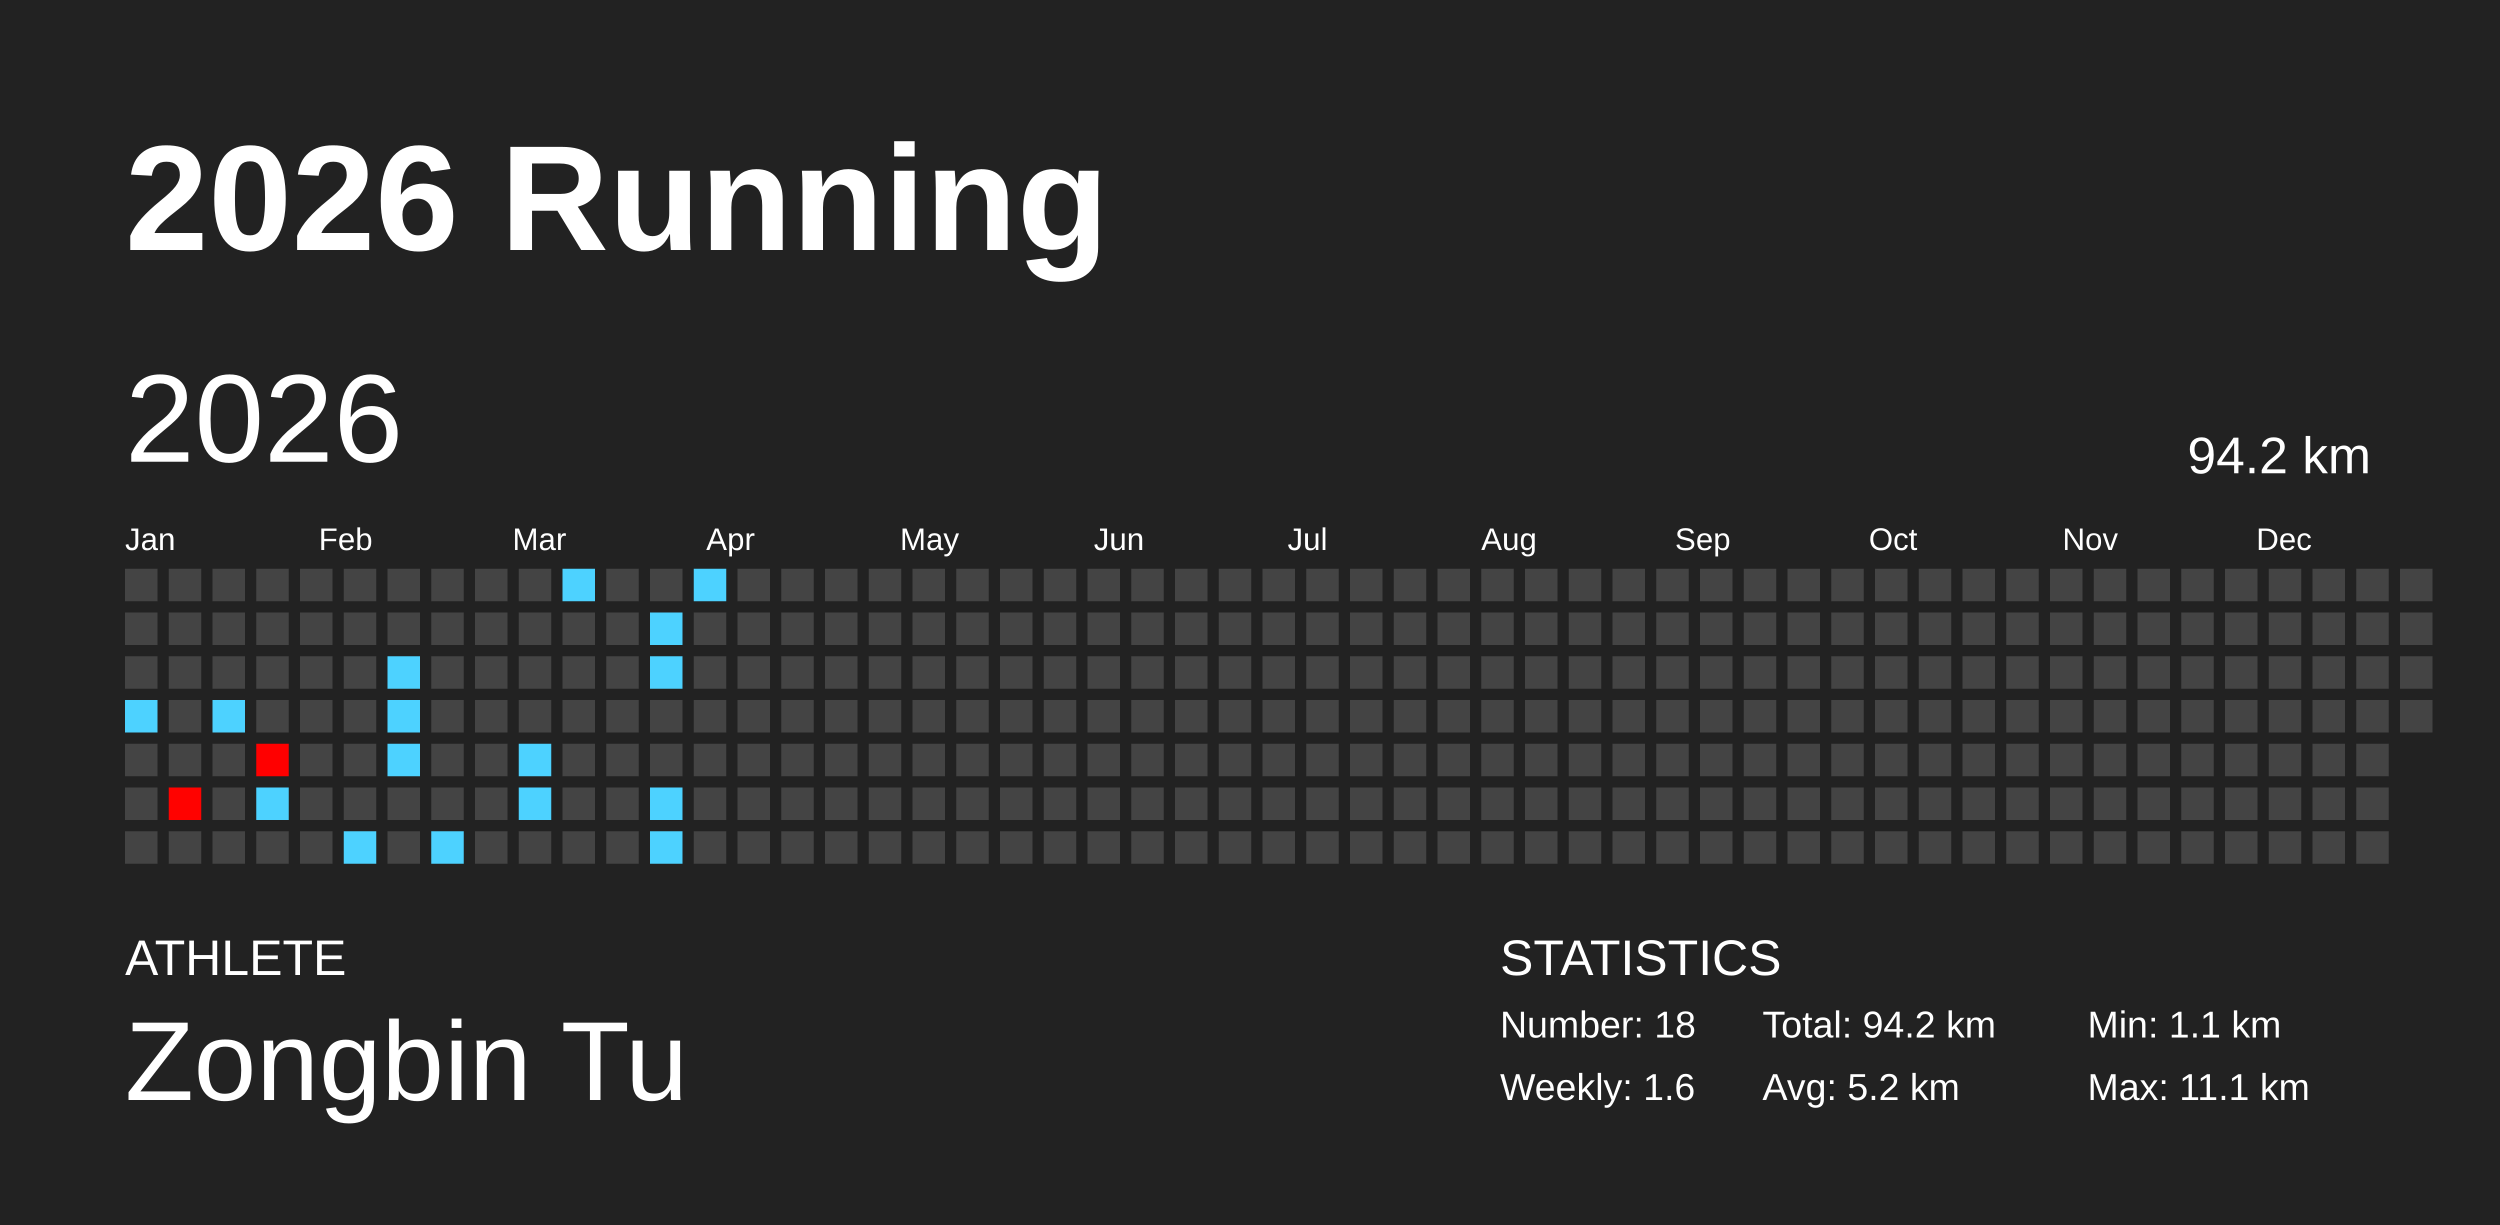
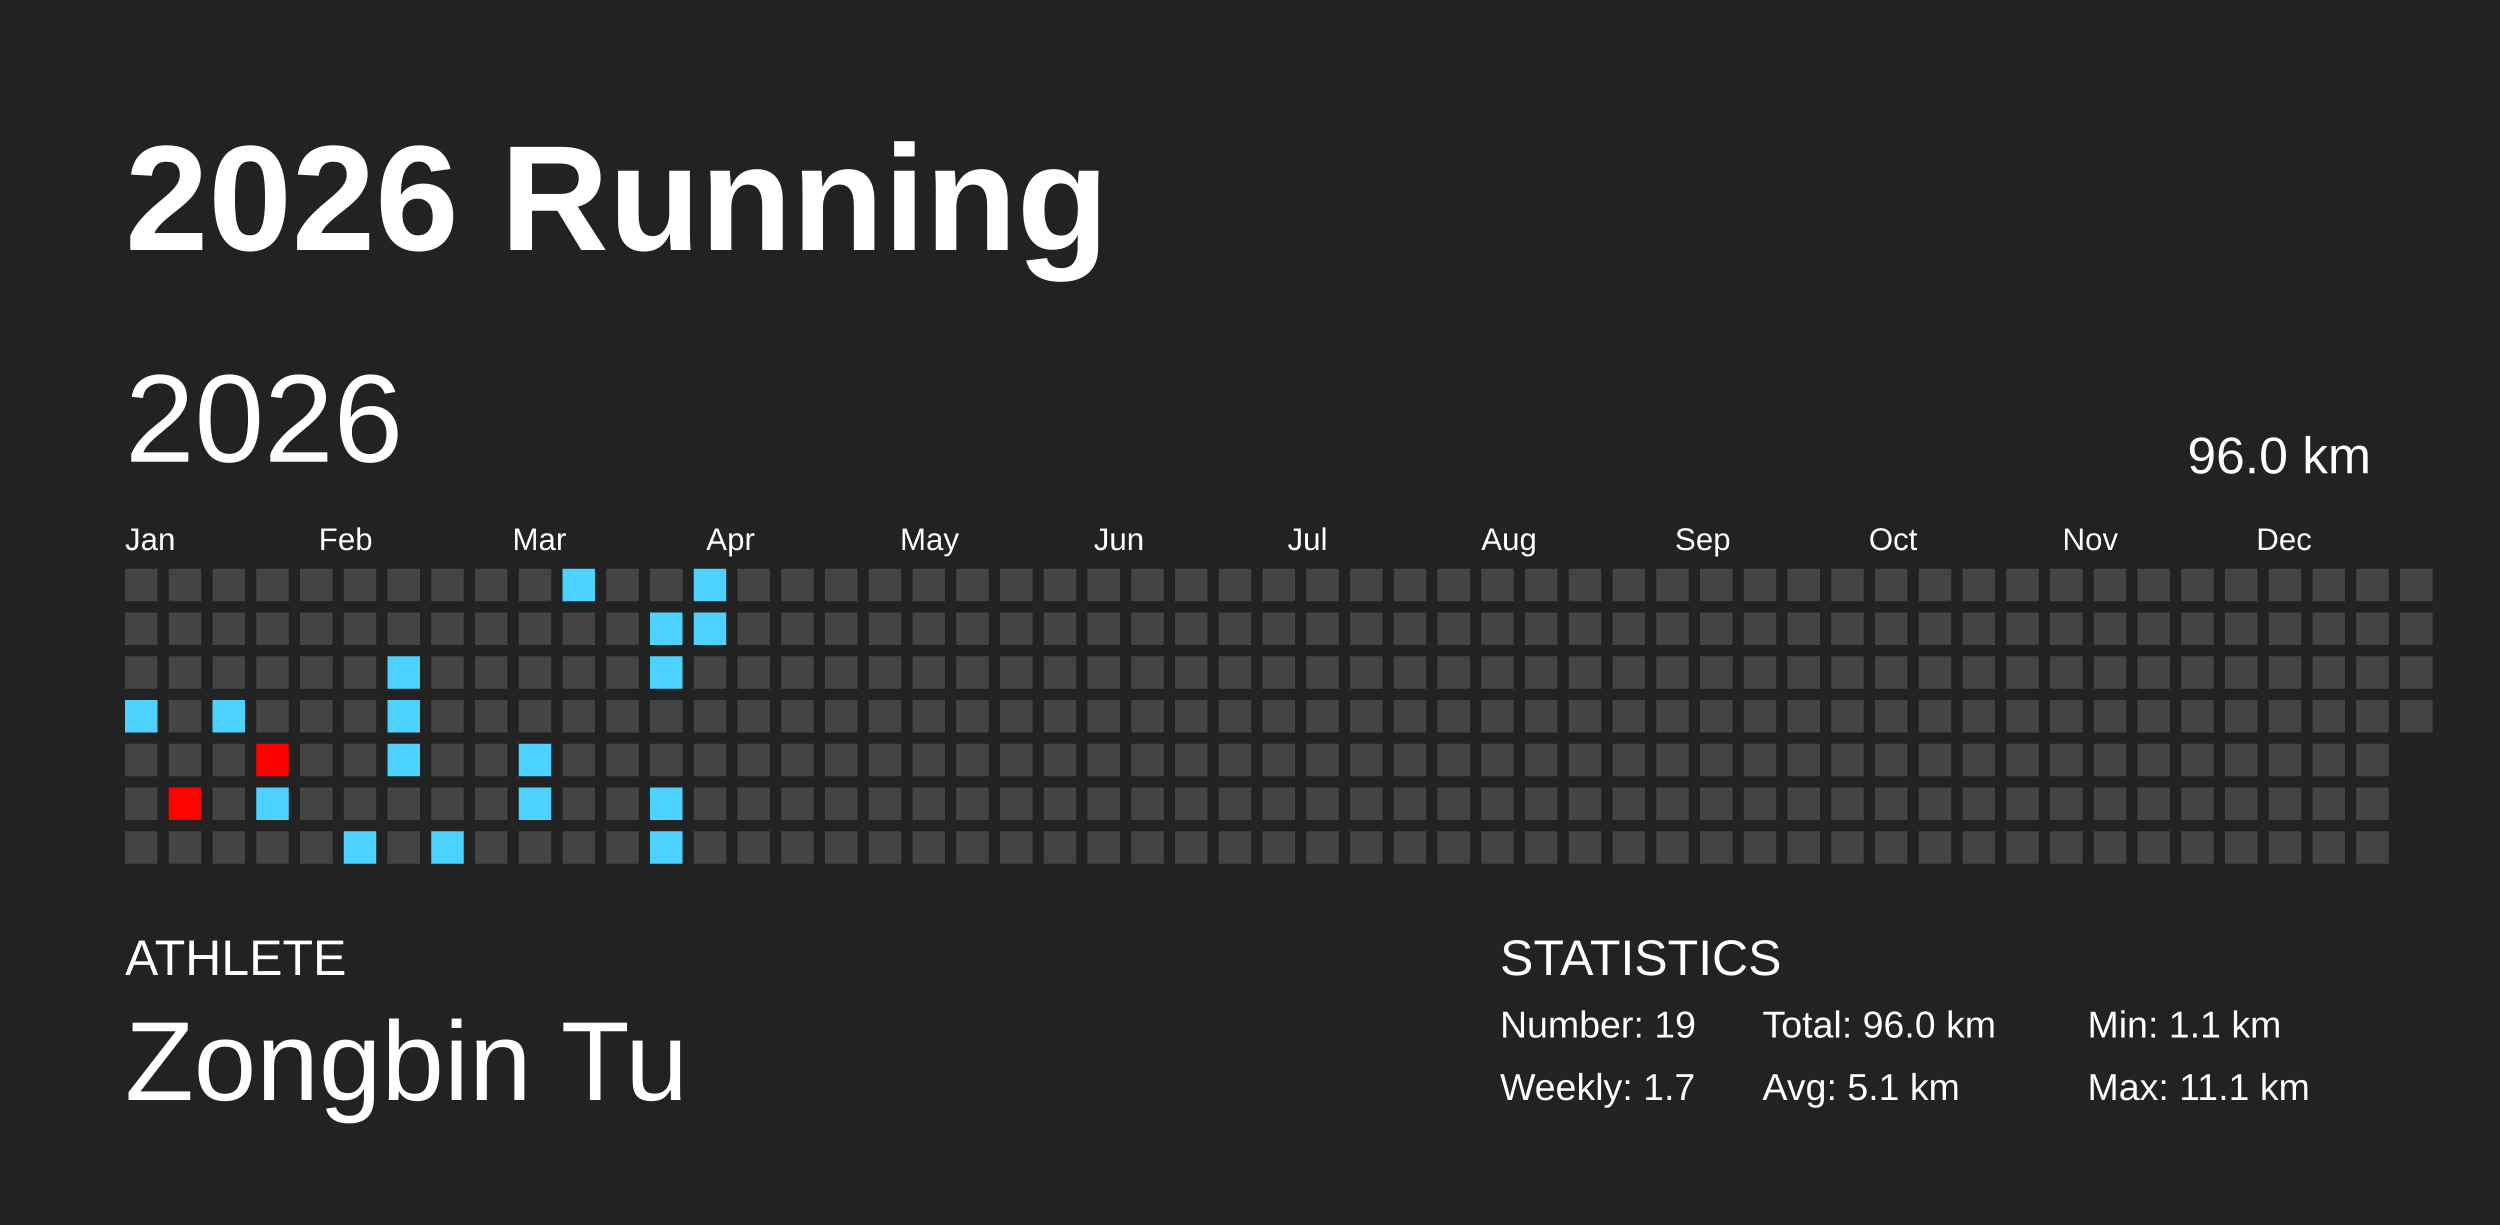
<svg xmlns="http://www.w3.org/2000/svg" baseProfile="full" height="98mm" version="1.1" viewBox="0,0,200,98" width="200mm">
  <defs />
  <rect fill="#222222" height="98" width="200" x="0" y="0" />
  <text fill="#FFFFFF" style="font-size:12px; font-family:Arial; font-weight:bold;" x="10" y="20">2026 Running</text>
  <text fill="#FFFFFF" style="font-size:4px; font-family:Arial" x="10" y="78">ATHLETE</text>
  <text fill="#FFFFFF" style="font-size:9px; font-family:Arial" x="10" y="88">Zongbin Tu</text>
  <text fill="#FFFFFF" style="font-size:4px; font-family:Arial" x="120" y="78">STATISTICS</text>
-   <text fill="#FFFFFF" style="font-size:3px; font-family:Arial" x="120" y="83">Number: 18</text>
-   <text fill="#FFFFFF" style="font-size:3px; font-family:Arial" x="120" y="88">Weekly: 1.6</text>
-   <text fill="#FFFFFF" style="font-size:3px; font-family:Arial" x="141" y="83">Total: 94.2 km</text>
-   <text fill="#FFFFFF" style="font-size:3px; font-family:Arial" x="141" y="88">Avg: 5.2 km</text>
+   <text fill="#FFFFFF" style="font-size:3px; font-family:Arial" x="120" y="83">Number: 19</text>
+   <text fill="#FFFFFF" style="font-size:3px; font-family:Arial" x="120" y="88">Weekly: 1.7</text>
+   <text fill="#FFFFFF" style="font-size:3px; font-family:Arial" x="141" y="83">Total: 96.0 km</text>
+   <text fill="#FFFFFF" style="font-size:3px; font-family:Arial" x="141" y="88">Avg: 5.1 km</text>
  <text fill="#FFFFFF" style="font-size:3px; font-family:Arial" x="167" y="83">Min: 1.1 km</text>
  <text fill="#FFFFFF" style="font-size:3px; font-family:Arial" x="167" y="88">Max: 11.1 km</text>
  <text dominant-baseline="hanging" fill="#FFFFFF" style="font-size:10.0px; font-family:Arial;" x="10" y="30">2026</text>
-   <text dominant-baseline="hanging" fill="#FFFFFF" style="font-size:4.125px; font-family:Arial;" x="175" y="35">94.2 km</text>
+   <text dominant-baseline="hanging" fill="#FFFFFF" style="font-size:4.125px; font-family:Arial;" x="175" y="35">96.0 km</text>
  <text fill="#FFFFFF" style="font-size:2.5px; font-family:Arial" x="10.0" y="44">Jan</text>
  <text fill="#FFFFFF" style="font-size:2.5px; font-family:Arial" x="25.5" y="44">Feb</text>
  <text fill="#FFFFFF" style="font-size:2.5px; font-family:Arial" x="41.0" y="44">Mar</text>
  <text fill="#FFFFFF" style="font-size:2.5px; font-family:Arial" x="56.5" y="44">Apr</text>
  <text fill="#FFFFFF" style="font-size:2.5px; font-family:Arial" x="72.0" y="44">May</text>
  <text fill="#FFFFFF" style="font-size:2.5px; font-family:Arial" x="87.5" y="44">Jun</text>
  <text fill="#FFFFFF" style="font-size:2.5px; font-family:Arial" x="103.0" y="44">Jul</text>
  <text fill="#FFFFFF" style="font-size:2.5px; font-family:Arial" x="118.5" y="44">Aug</text>
  <text fill="#FFFFFF" style="font-size:2.5px; font-family:Arial" x="134.0" y="44">Sep</text>
  <text fill="#FFFFFF" style="font-size:2.5px; font-family:Arial" x="149.5" y="44">Oct</text>
  <text fill="#FFFFFF" style="font-size:2.5px; font-family:Arial" x="165.0" y="44">Nov</text>
  <text fill="#FFFFFF" style="font-size:2.5px; font-family:Arial" x="180.5" y="44">Dec</text>
  <rect fill="#444444" height="2.6" width="2.6" x="10.0" y="45.5" />
  <rect fill="#444444" height="2.6" width="2.6" x="10.0" y="49.0" />
  <rect fill="#444444" height="2.6" width="2.6" x="10.0" y="52.5" />
  <rect fill="#4dd2ff" height="2.6" width="2.6" x="10.0" y="56.0" />
  <rect fill="#444444" height="2.6" width="2.6" x="10.0" y="59.5" />
  <rect fill="#444444" height="2.6" width="2.6" x="10.0" y="63.0" />
  <rect fill="#444444" height="2.6" width="2.6" x="10.0" y="66.5" />
  <rect fill="#444444" height="2.6" width="2.6" x="13.5" y="45.5" />
  <rect fill="#444444" height="2.6" width="2.6" x="13.5" y="49.0" />
  <rect fill="#444444" height="2.6" width="2.6" x="13.5" y="52.5" />
  <rect fill="#444444" height="2.6" width="2.6" x="13.5" y="56.0" />
  <rect fill="#444444" height="2.6" width="2.6" x="13.5" y="59.5" />
  <rect fill="#ff0200" height="2.6" width="2.6" x="13.5" y="63.0" />
  <rect fill="#444444" height="2.6" width="2.6" x="13.5" y="66.5" />
  <rect fill="#444444" height="2.6" width="2.6" x="17.0" y="45.5" />
  <rect fill="#444444" height="2.6" width="2.6" x="17.0" y="49.0" />
  <rect fill="#444444" height="2.6" width="2.6" x="17.0" y="52.5" />
  <rect fill="#4dd2ff" height="2.6" width="2.6" x="17.0" y="56.0" />
  <rect fill="#444444" height="2.6" width="2.6" x="17.0" y="59.5" />
  <rect fill="#444444" height="2.6" width="2.6" x="17.0" y="63.0" />
  <rect fill="#444444" height="2.6" width="2.6" x="17.0" y="66.5" />
  <rect fill="#444444" height="2.6" width="2.6" x="20.5" y="45.5" />
  <rect fill="#444444" height="2.6" width="2.6" x="20.5" y="49.0" />
  <rect fill="#444444" height="2.6" width="2.6" x="20.5" y="52.5" />
  <rect fill="#444444" height="2.6" width="2.6" x="20.5" y="56.0" />
  <rect fill="#ff0000" height="2.6" width="2.6" x="20.5" y="59.5" />
  <rect fill="#4dd2ff" height="2.6" width="2.6" x="20.5" y="63.0" />
  <rect fill="#444444" height="2.6" width="2.6" x="20.5" y="66.5" />
  <rect fill="#444444" height="2.6" width="2.6" x="24.0" y="45.5" />
  <rect fill="#444444" height="2.6" width="2.6" x="24.0" y="49.0" />
  <rect fill="#444444" height="2.6" width="2.6" x="24.0" y="52.5" />
  <rect fill="#444444" height="2.6" width="2.6" x="24.0" y="56.0" />
  <rect fill="#444444" height="2.6" width="2.6" x="24.0" y="59.5" />
  <rect fill="#444444" height="2.6" width="2.6" x="24.0" y="63.0" />
  <rect fill="#444444" height="2.6" width="2.6" x="24.0" y="66.5" />
  <rect fill="#444444" height="2.6" width="2.6" x="27.5" y="45.5" />
  <rect fill="#444444" height="2.6" width="2.6" x="27.5" y="49.0" />
  <rect fill="#444444" height="2.6" width="2.6" x="27.5" y="52.5" />
  <rect fill="#444444" height="2.6" width="2.6" x="27.5" y="56.0" />
  <rect fill="#444444" height="2.6" width="2.6" x="27.5" y="59.5" />
  <rect fill="#444444" height="2.6" width="2.6" x="27.5" y="63.0" />
  <rect fill="#4dd2ff" height="2.6" width="2.6" x="27.5" y="66.5" />
  <rect fill="#444444" height="2.6" width="2.6" x="31.0" y="45.5" />
  <rect fill="#444444" height="2.6" width="2.6" x="31.0" y="49.0" />
  <rect fill="#4dd2ff" height="2.6" width="2.6" x="31.0" y="52.5" />
  <rect fill="#4dd2ff" height="2.6" width="2.6" x="31.0" y="56.0" />
  <rect fill="#4dd2ff" height="2.6" width="2.6" x="31.0" y="59.5" />
  <rect fill="#444444" height="2.6" width="2.6" x="31.0" y="63.0" />
  <rect fill="#444444" height="2.6" width="2.6" x="31.0" y="66.5" />
  <rect fill="#444444" height="2.6" width="2.6" x="34.5" y="45.5" />
  <rect fill="#444444" height="2.6" width="2.6" x="34.5" y="49.0" />
  <rect fill="#444444" height="2.6" width="2.6" x="34.5" y="52.5" />
  <rect fill="#444444" height="2.6" width="2.6" x="34.5" y="56.0" />
  <rect fill="#444444" height="2.6" width="2.6" x="34.5" y="59.5" />
  <rect fill="#444444" height="2.6" width="2.6" x="34.5" y="63.0" />
  <rect fill="#4dd2ff" height="2.6" width="2.6" x="34.5" y="66.5" />
  <rect fill="#444444" height="2.6" width="2.6" x="38.0" y="45.5" />
  <rect fill="#444444" height="2.6" width="2.6" x="38.0" y="49.0" />
  <rect fill="#444444" height="2.6" width="2.6" x="38.0" y="52.5" />
  <rect fill="#444444" height="2.6" width="2.6" x="38.0" y="56.0" />
  <rect fill="#444444" height="2.6" width="2.6" x="38.0" y="59.5" />
  <rect fill="#444444" height="2.6" width="2.6" x="38.0" y="63.0" />
  <rect fill="#444444" height="2.6" width="2.6" x="38.0" y="66.5" />
  <rect fill="#444444" height="2.6" width="2.6" x="41.5" y="45.5" />
  <rect fill="#444444" height="2.6" width="2.6" x="41.5" y="49.0" />
  <rect fill="#444444" height="2.6" width="2.6" x="41.5" y="52.5" />
  <rect fill="#444444" height="2.6" width="2.6" x="41.5" y="56.0" />
  <rect fill="#4dd2ff" height="2.6" width="2.6" x="41.5" y="59.5" />
  <rect fill="#4dd2ff" height="2.6" width="2.6" x="41.5" y="63.0" />
  <rect fill="#444444" height="2.6" width="2.6" x="41.5" y="66.5" />
  <rect fill="#4dd2ff" height="2.6" width="2.6" x="45.0" y="45.5" />
  <rect fill="#444444" height="2.6" width="2.6" x="45.0" y="49.0" />
  <rect fill="#444444" height="2.6" width="2.6" x="45.0" y="52.5" />
  <rect fill="#444444" height="2.6" width="2.6" x="45.0" y="56.0" />
  <rect fill="#444444" height="2.6" width="2.6" x="45.0" y="59.5" />
  <rect fill="#444444" height="2.6" width="2.6" x="45.0" y="63.0" />
  <rect fill="#444444" height="2.6" width="2.6" x="45.0" y="66.5" />
  <rect fill="#444444" height="2.6" width="2.6" x="48.5" y="45.5" />
  <rect fill="#444444" height="2.6" width="2.6" x="48.5" y="49.0" />
  <rect fill="#444444" height="2.6" width="2.6" x="48.5" y="52.5" />
  <rect fill="#444444" height="2.6" width="2.6" x="48.5" y="56.0" />
  <rect fill="#444444" height="2.6" width="2.6" x="48.5" y="59.5" />
  <rect fill="#444444" height="2.6" width="2.6" x="48.5" y="63.0" />
  <rect fill="#444444" height="2.6" width="2.6" x="48.5" y="66.5" />
  <rect fill="#444444" height="2.6" width="2.6" x="52.0" y="45.5" />
  <rect fill="#4dd2ff" height="2.6" width="2.6" x="52.0" y="49.0" />
  <rect fill="#4dd2ff" height="2.6" width="2.6" x="52.0" y="52.5" />
  <rect fill="#444444" height="2.6" width="2.6" x="52.0" y="56.0" />
  <rect fill="#444444" height="2.6" width="2.6" x="52.0" y="59.5" />
  <rect fill="#4dd2ff" height="2.6" width="2.6" x="52.0" y="63.0" />
  <rect fill="#4dd2ff" height="2.6" width="2.6" x="52.0" y="66.5" />
  <rect fill="#4dd2ff" height="2.6" width="2.6" x="55.5" y="45.5" />
-   <rect fill="#444444" height="2.6" width="2.6" x="55.5" y="49.0" />
+   <rect fill="#4dd2ff" height="2.6" width="2.6" x="55.5" y="49.0" />
  <rect fill="#444444" height="2.6" width="2.6" x="55.5" y="52.5" />
  <rect fill="#444444" height="2.6" width="2.6" x="55.5" y="56.0" />
  <rect fill="#444444" height="2.6" width="2.6" x="55.5" y="59.5" />
  <rect fill="#444444" height="2.6" width="2.6" x="55.5" y="63.0" />
  <rect fill="#444444" height="2.6" width="2.6" x="55.5" y="66.5" />
  <rect fill="#444444" height="2.6" width="2.6" x="59.0" y="45.5" />
  <rect fill="#444444" height="2.6" width="2.6" x="59.0" y="49.0" />
  <rect fill="#444444" height="2.6" width="2.6" x="59.0" y="52.5" />
  <rect fill="#444444" height="2.6" width="2.6" x="59.0" y="56.0" />
  <rect fill="#444444" height="2.6" width="2.6" x="59.0" y="59.5" />
  <rect fill="#444444" height="2.6" width="2.6" x="59.0" y="63.0" />
  <rect fill="#444444" height="2.6" width="2.6" x="59.0" y="66.5" />
  <rect fill="#444444" height="2.6" width="2.6" x="62.5" y="45.5" />
  <rect fill="#444444" height="2.6" width="2.6" x="62.5" y="49.0" />
  <rect fill="#444444" height="2.6" width="2.6" x="62.5" y="52.5" />
  <rect fill="#444444" height="2.6" width="2.6" x="62.5" y="56.0" />
  <rect fill="#444444" height="2.6" width="2.6" x="62.5" y="59.5" />
  <rect fill="#444444" height="2.6" width="2.6" x="62.5" y="63.0" />
  <rect fill="#444444" height="2.6" width="2.6" x="62.5" y="66.5" />
  <rect fill="#444444" height="2.6" width="2.6" x="66.0" y="45.5" />
  <rect fill="#444444" height="2.6" width="2.6" x="66.0" y="49.0" />
  <rect fill="#444444" height="2.6" width="2.6" x="66.0" y="52.5" />
  <rect fill="#444444" height="2.6" width="2.6" x="66.0" y="56.0" />
  <rect fill="#444444" height="2.6" width="2.6" x="66.0" y="59.5" />
  <rect fill="#444444" height="2.6" width="2.6" x="66.0" y="63.0" />
  <rect fill="#444444" height="2.6" width="2.6" x="66.0" y="66.5" />
  <rect fill="#444444" height="2.6" width="2.6" x="69.5" y="45.5" />
  <rect fill="#444444" height="2.6" width="2.6" x="69.5" y="49.0" />
  <rect fill="#444444" height="2.6" width="2.6" x="69.5" y="52.5" />
  <rect fill="#444444" height="2.6" width="2.6" x="69.5" y="56.0" />
  <rect fill="#444444" height="2.6" width="2.6" x="69.5" y="59.5" />
  <rect fill="#444444" height="2.6" width="2.6" x="69.5" y="63.0" />
  <rect fill="#444444" height="2.6" width="2.6" x="69.5" y="66.5" />
  <rect fill="#444444" height="2.6" width="2.6" x="73.0" y="45.5" />
  <rect fill="#444444" height="2.6" width="2.6" x="73.0" y="49.0" />
  <rect fill="#444444" height="2.6" width="2.6" x="73.0" y="52.5" />
  <rect fill="#444444" height="2.6" width="2.6" x="73.0" y="56.0" />
  <rect fill="#444444" height="2.6" width="2.6" x="73.0" y="59.5" />
  <rect fill="#444444" height="2.6" width="2.6" x="73.0" y="63.0" />
  <rect fill="#444444" height="2.6" width="2.6" x="73.0" y="66.5" />
  <rect fill="#444444" height="2.6" width="2.6" x="76.5" y="45.5" />
  <rect fill="#444444" height="2.6" width="2.6" x="76.5" y="49.0" />
  <rect fill="#444444" height="2.6" width="2.6" x="76.5" y="52.5" />
  <rect fill="#444444" height="2.6" width="2.6" x="76.5" y="56.0" />
  <rect fill="#444444" height="2.6" width="2.6" x="76.5" y="59.5" />
  <rect fill="#444444" height="2.6" width="2.6" x="76.5" y="63.0" />
  <rect fill="#444444" height="2.6" width="2.6" x="76.5" y="66.5" />
  <rect fill="#444444" height="2.6" width="2.6" x="80.0" y="45.5" />
  <rect fill="#444444" height="2.6" width="2.6" x="80.0" y="49.0" />
  <rect fill="#444444" height="2.6" width="2.6" x="80.0" y="52.5" />
  <rect fill="#444444" height="2.6" width="2.6" x="80.0" y="56.0" />
  <rect fill="#444444" height="2.6" width="2.6" x="80.0" y="59.5" />
  <rect fill="#444444" height="2.6" width="2.6" x="80.0" y="63.0" />
  <rect fill="#444444" height="2.6" width="2.6" x="80.0" y="66.5" />
  <rect fill="#444444" height="2.6" width="2.6" x="83.5" y="45.5" />
  <rect fill="#444444" height="2.6" width="2.6" x="83.5" y="49.0" />
  <rect fill="#444444" height="2.6" width="2.6" x="83.5" y="52.5" />
  <rect fill="#444444" height="2.6" width="2.6" x="83.5" y="56.0" />
  <rect fill="#444444" height="2.6" width="2.6" x="83.5" y="59.5" />
  <rect fill="#444444" height="2.6" width="2.6" x="83.5" y="63.0" />
  <rect fill="#444444" height="2.6" width="2.6" x="83.5" y="66.5" />
  <rect fill="#444444" height="2.6" width="2.6" x="87.0" y="45.5" />
  <rect fill="#444444" height="2.6" width="2.6" x="87.0" y="49.0" />
  <rect fill="#444444" height="2.6" width="2.6" x="87.0" y="52.5" />
  <rect fill="#444444" height="2.6" width="2.6" x="87.0" y="56.0" />
  <rect fill="#444444" height="2.6" width="2.6" x="87.0" y="59.5" />
  <rect fill="#444444" height="2.6" width="2.6" x="87.0" y="63.0" />
  <rect fill="#444444" height="2.6" width="2.6" x="87.0" y="66.5" />
  <rect fill="#444444" height="2.6" width="2.6" x="90.5" y="45.5" />
  <rect fill="#444444" height="2.6" width="2.6" x="90.5" y="49.0" />
  <rect fill="#444444" height="2.6" width="2.6" x="90.5" y="52.5" />
  <rect fill="#444444" height="2.6" width="2.6" x="90.5" y="56.0" />
  <rect fill="#444444" height="2.6" width="2.6" x="90.5" y="59.5" />
  <rect fill="#444444" height="2.6" width="2.6" x="90.5" y="63.0" />
  <rect fill="#444444" height="2.6" width="2.6" x="90.5" y="66.5" />
  <rect fill="#444444" height="2.6" width="2.6" x="94.0" y="45.5" />
  <rect fill="#444444" height="2.6" width="2.6" x="94.0" y="49.0" />
  <rect fill="#444444" height="2.6" width="2.6" x="94.0" y="52.5" />
  <rect fill="#444444" height="2.6" width="2.6" x="94.0" y="56.0" />
  <rect fill="#444444" height="2.6" width="2.6" x="94.0" y="59.5" />
  <rect fill="#444444" height="2.6" width="2.6" x="94.0" y="63.0" />
  <rect fill="#444444" height="2.6" width="2.6" x="94.0" y="66.5" />
  <rect fill="#444444" height="2.6" width="2.6" x="97.5" y="45.5" />
  <rect fill="#444444" height="2.6" width="2.6" x="97.5" y="49.0" />
  <rect fill="#444444" height="2.6" width="2.6" x="97.5" y="52.5" />
  <rect fill="#444444" height="2.6" width="2.6" x="97.5" y="56.0" />
  <rect fill="#444444" height="2.6" width="2.6" x="97.5" y="59.5" />
  <rect fill="#444444" height="2.6" width="2.6" x="97.5" y="63.0" />
  <rect fill="#444444" height="2.6" width="2.6" x="97.5" y="66.5" />
  <rect fill="#444444" height="2.6" width="2.6" x="101.0" y="45.5" />
  <rect fill="#444444" height="2.6" width="2.6" x="101.0" y="49.0" />
  <rect fill="#444444" height="2.6" width="2.6" x="101.0" y="52.5" />
  <rect fill="#444444" height="2.6" width="2.6" x="101.0" y="56.0" />
  <rect fill="#444444" height="2.6" width="2.6" x="101.0" y="59.5" />
  <rect fill="#444444" height="2.6" width="2.6" x="101.0" y="63.0" />
  <rect fill="#444444" height="2.6" width="2.6" x="101.0" y="66.5" />
  <rect fill="#444444" height="2.6" width="2.6" x="104.5" y="45.5" />
  <rect fill="#444444" height="2.6" width="2.6" x="104.5" y="49.0" />
  <rect fill="#444444" height="2.6" width="2.6" x="104.5" y="52.5" />
  <rect fill="#444444" height="2.6" width="2.6" x="104.5" y="56.0" />
  <rect fill="#444444" height="2.6" width="2.6" x="104.5" y="59.5" />
  <rect fill="#444444" height="2.6" width="2.6" x="104.5" y="63.0" />
  <rect fill="#444444" height="2.6" width="2.6" x="104.5" y="66.5" />
  <rect fill="#444444" height="2.6" width="2.6" x="108.0" y="45.5" />
  <rect fill="#444444" height="2.6" width="2.6" x="108.0" y="49.0" />
  <rect fill="#444444" height="2.6" width="2.6" x="108.0" y="52.5" />
  <rect fill="#444444" height="2.6" width="2.6" x="108.0" y="56.0" />
  <rect fill="#444444" height="2.6" width="2.6" x="108.0" y="59.5" />
  <rect fill="#444444" height="2.6" width="2.6" x="108.0" y="63.0" />
  <rect fill="#444444" height="2.6" width="2.6" x="108.0" y="66.5" />
  <rect fill="#444444" height="2.6" width="2.6" x="111.5" y="45.5" />
  <rect fill="#444444" height="2.6" width="2.6" x="111.5" y="49.0" />
  <rect fill="#444444" height="2.6" width="2.6" x="111.5" y="52.5" />
  <rect fill="#444444" height="2.6" width="2.6" x="111.5" y="56.0" />
  <rect fill="#444444" height="2.6" width="2.6" x="111.5" y="59.5" />
  <rect fill="#444444" height="2.6" width="2.6" x="111.5" y="63.0" />
  <rect fill="#444444" height="2.6" width="2.6" x="111.5" y="66.5" />
  <rect fill="#444444" height="2.6" width="2.6" x="115.0" y="45.5" />
  <rect fill="#444444" height="2.6" width="2.6" x="115.0" y="49.0" />
  <rect fill="#444444" height="2.6" width="2.6" x="115.0" y="52.5" />
  <rect fill="#444444" height="2.6" width="2.6" x="115.0" y="56.0" />
  <rect fill="#444444" height="2.6" width="2.6" x="115.0" y="59.5" />
  <rect fill="#444444" height="2.6" width="2.6" x="115.0" y="63.0" />
  <rect fill="#444444" height="2.6" width="2.6" x="115.0" y="66.5" />
  <rect fill="#444444" height="2.6" width="2.6" x="118.5" y="45.5" />
  <rect fill="#444444" height="2.6" width="2.6" x="118.5" y="49.0" />
  <rect fill="#444444" height="2.6" width="2.6" x="118.5" y="52.5" />
  <rect fill="#444444" height="2.6" width="2.6" x="118.5" y="56.0" />
  <rect fill="#444444" height="2.6" width="2.6" x="118.5" y="59.5" />
  <rect fill="#444444" height="2.6" width="2.6" x="118.5" y="63.0" />
  <rect fill="#444444" height="2.6" width="2.6" x="118.5" y="66.5" />
  <rect fill="#444444" height="2.6" width="2.6" x="122.0" y="45.5" />
  <rect fill="#444444" height="2.6" width="2.6" x="122.0" y="49.0" />
  <rect fill="#444444" height="2.6" width="2.6" x="122.0" y="52.5" />
  <rect fill="#444444" height="2.6" width="2.6" x="122.0" y="56.0" />
  <rect fill="#444444" height="2.6" width="2.6" x="122.0" y="59.5" />
  <rect fill="#444444" height="2.6" width="2.6" x="122.0" y="63.0" />
  <rect fill="#444444" height="2.6" width="2.6" x="122.0" y="66.5" />
  <rect fill="#444444" height="2.6" width="2.6" x="125.5" y="45.5" />
  <rect fill="#444444" height="2.6" width="2.6" x="125.5" y="49.0" />
  <rect fill="#444444" height="2.6" width="2.6" x="125.5" y="52.5" />
  <rect fill="#444444" height="2.6" width="2.6" x="125.5" y="56.0" />
  <rect fill="#444444" height="2.6" width="2.6" x="125.5" y="59.5" />
  <rect fill="#444444" height="2.6" width="2.6" x="125.5" y="63.0" />
  <rect fill="#444444" height="2.6" width="2.6" x="125.5" y="66.5" />
  <rect fill="#444444" height="2.6" width="2.6" x="129.0" y="45.5" />
  <rect fill="#444444" height="2.6" width="2.6" x="129.0" y="49.0" />
  <rect fill="#444444" height="2.6" width="2.6" x="129.0" y="52.5" />
  <rect fill="#444444" height="2.6" width="2.6" x="129.0" y="56.0" />
  <rect fill="#444444" height="2.6" width="2.6" x="129.0" y="59.5" />
  <rect fill="#444444" height="2.6" width="2.6" x="129.0" y="63.0" />
  <rect fill="#444444" height="2.6" width="2.6" x="129.0" y="66.5" />
  <rect fill="#444444" height="2.6" width="2.6" x="132.5" y="45.5" />
  <rect fill="#444444" height="2.6" width="2.6" x="132.5" y="49.0" />
  <rect fill="#444444" height="2.6" width="2.6" x="132.5" y="52.5" />
  <rect fill="#444444" height="2.6" width="2.6" x="132.5" y="56.0" />
  <rect fill="#444444" height="2.6" width="2.6" x="132.5" y="59.5" />
  <rect fill="#444444" height="2.6" width="2.6" x="132.5" y="63.0" />
  <rect fill="#444444" height="2.6" width="2.6" x="132.5" y="66.5" />
  <rect fill="#444444" height="2.6" width="2.6" x="136.0" y="45.5" />
  <rect fill="#444444" height="2.6" width="2.6" x="136.0" y="49.0" />
  <rect fill="#444444" height="2.6" width="2.6" x="136.0" y="52.5" />
  <rect fill="#444444" height="2.6" width="2.6" x="136.0" y="56.0" />
  <rect fill="#444444" height="2.6" width="2.6" x="136.0" y="59.5" />
  <rect fill="#444444" height="2.6" width="2.6" x="136.0" y="63.0" />
  <rect fill="#444444" height="2.6" width="2.6" x="136.0" y="66.5" />
  <rect fill="#444444" height="2.6" width="2.6" x="139.5" y="45.5" />
  <rect fill="#444444" height="2.6" width="2.6" x="139.5" y="49.0" />
  <rect fill="#444444" height="2.6" width="2.6" x="139.5" y="52.5" />
  <rect fill="#444444" height="2.6" width="2.6" x="139.5" y="56.0" />
  <rect fill="#444444" height="2.6" width="2.6" x="139.5" y="59.5" />
  <rect fill="#444444" height="2.6" width="2.6" x="139.5" y="63.0" />
  <rect fill="#444444" height="2.6" width="2.6" x="139.5" y="66.5" />
  <rect fill="#444444" height="2.6" width="2.6" x="143.0" y="45.5" />
  <rect fill="#444444" height="2.6" width="2.6" x="143.0" y="49.0" />
  <rect fill="#444444" height="2.6" width="2.6" x="143.0" y="52.5" />
  <rect fill="#444444" height="2.6" width="2.6" x="143.0" y="56.0" />
  <rect fill="#444444" height="2.6" width="2.6" x="143.0" y="59.5" />
  <rect fill="#444444" height="2.6" width="2.6" x="143.0" y="63.0" />
  <rect fill="#444444" height="2.6" width="2.6" x="143.0" y="66.5" />
  <rect fill="#444444" height="2.6" width="2.6" x="146.5" y="45.5" />
  <rect fill="#444444" height="2.6" width="2.6" x="146.5" y="49.0" />
  <rect fill="#444444" height="2.6" width="2.6" x="146.5" y="52.5" />
  <rect fill="#444444" height="2.6" width="2.6" x="146.5" y="56.0" />
  <rect fill="#444444" height="2.6" width="2.6" x="146.5" y="59.5" />
  <rect fill="#444444" height="2.6" width="2.6" x="146.5" y="63.0" />
  <rect fill="#444444" height="2.6" width="2.6" x="146.5" y="66.5" />
  <rect fill="#444444" height="2.6" width="2.6" x="150.0" y="45.5" />
  <rect fill="#444444" height="2.6" width="2.6" x="150.0" y="49.0" />
  <rect fill="#444444" height="2.6" width="2.6" x="150.0" y="52.5" />
  <rect fill="#444444" height="2.6" width="2.6" x="150.0" y="56.0" />
  <rect fill="#444444" height="2.6" width="2.6" x="150.0" y="59.5" />
  <rect fill="#444444" height="2.6" width="2.6" x="150.0" y="63.0" />
  <rect fill="#444444" height="2.6" width="2.6" x="150.0" y="66.5" />
  <rect fill="#444444" height="2.6" width="2.6" x="153.5" y="45.5" />
  <rect fill="#444444" height="2.6" width="2.6" x="153.5" y="49.0" />
  <rect fill="#444444" height="2.6" width="2.6" x="153.5" y="52.5" />
  <rect fill="#444444" height="2.6" width="2.6" x="153.5" y="56.0" />
  <rect fill="#444444" height="2.6" width="2.6" x="153.5" y="59.5" />
  <rect fill="#444444" height="2.6" width="2.6" x="153.5" y="63.0" />
  <rect fill="#444444" height="2.6" width="2.6" x="153.5" y="66.5" />
  <rect fill="#444444" height="2.6" width="2.6" x="157.0" y="45.5" />
  <rect fill="#444444" height="2.6" width="2.6" x="157.0" y="49.0" />
  <rect fill="#444444" height="2.6" width="2.6" x="157.0" y="52.5" />
  <rect fill="#444444" height="2.6" width="2.6" x="157.0" y="56.0" />
  <rect fill="#444444" height="2.6" width="2.6" x="157.0" y="59.5" />
  <rect fill="#444444" height="2.6" width="2.6" x="157.0" y="63.0" />
  <rect fill="#444444" height="2.6" width="2.6" x="157.0" y="66.5" />
  <rect fill="#444444" height="2.6" width="2.6" x="160.5" y="45.5" />
  <rect fill="#444444" height="2.6" width="2.6" x="160.5" y="49.0" />
  <rect fill="#444444" height="2.6" width="2.6" x="160.5" y="52.5" />
  <rect fill="#444444" height="2.6" width="2.6" x="160.5" y="56.0" />
  <rect fill="#444444" height="2.6" width="2.6" x="160.5" y="59.5" />
  <rect fill="#444444" height="2.6" width="2.6" x="160.5" y="63.0" />
  <rect fill="#444444" height="2.6" width="2.6" x="160.5" y="66.5" />
  <rect fill="#444444" height="2.6" width="2.6" x="164.0" y="45.5" />
  <rect fill="#444444" height="2.6" width="2.6" x="164.0" y="49.0" />
  <rect fill="#444444" height="2.6" width="2.6" x="164.0" y="52.5" />
  <rect fill="#444444" height="2.6" width="2.6" x="164.0" y="56.0" />
  <rect fill="#444444" height="2.6" width="2.6" x="164.0" y="59.5" />
  <rect fill="#444444" height="2.6" width="2.6" x="164.0" y="63.0" />
  <rect fill="#444444" height="2.6" width="2.6" x="164.0" y="66.5" />
  <rect fill="#444444" height="2.6" width="2.6" x="167.5" y="45.5" />
  <rect fill="#444444" height="2.6" width="2.6" x="167.5" y="49.0" />
  <rect fill="#444444" height="2.6" width="2.6" x="167.5" y="52.5" />
  <rect fill="#444444" height="2.6" width="2.6" x="167.5" y="56.0" />
  <rect fill="#444444" height="2.6" width="2.6" x="167.5" y="59.5" />
  <rect fill="#444444" height="2.6" width="2.6" x="167.5" y="63.0" />
  <rect fill="#444444" height="2.6" width="2.6" x="167.5" y="66.5" />
  <rect fill="#444444" height="2.6" width="2.6" x="171.0" y="45.5" />
  <rect fill="#444444" height="2.6" width="2.6" x="171.0" y="49.0" />
  <rect fill="#444444" height="2.6" width="2.6" x="171.0" y="52.5" />
  <rect fill="#444444" height="2.6" width="2.6" x="171.0" y="56.0" />
  <rect fill="#444444" height="2.6" width="2.6" x="171.0" y="59.5" />
  <rect fill="#444444" height="2.6" width="2.6" x="171.0" y="63.0" />
  <rect fill="#444444" height="2.6" width="2.6" x="171.0" y="66.5" />
  <rect fill="#444444" height="2.6" width="2.6" x="174.5" y="45.5" />
  <rect fill="#444444" height="2.6" width="2.6" x="174.5" y="49.0" />
  <rect fill="#444444" height="2.6" width="2.6" x="174.5" y="52.5" />
  <rect fill="#444444" height="2.6" width="2.6" x="174.5" y="56.0" />
  <rect fill="#444444" height="2.6" width="2.6" x="174.5" y="59.5" />
  <rect fill="#444444" height="2.6" width="2.6" x="174.5" y="63.0" />
  <rect fill="#444444" height="2.6" width="2.6" x="174.5" y="66.5" />
  <rect fill="#444444" height="2.6" width="2.6" x="178.0" y="45.5" />
  <rect fill="#444444" height="2.6" width="2.6" x="178.0" y="49.0" />
  <rect fill="#444444" height="2.6" width="2.6" x="178.0" y="52.5" />
  <rect fill="#444444" height="2.6" width="2.6" x="178.0" y="56.0" />
  <rect fill="#444444" height="2.6" width="2.6" x="178.0" y="59.5" />
  <rect fill="#444444" height="2.6" width="2.6" x="178.0" y="63.0" />
  <rect fill="#444444" height="2.6" width="2.6" x="178.0" y="66.5" />
  <rect fill="#444444" height="2.6" width="2.6" x="181.5" y="45.5" />
  <rect fill="#444444" height="2.6" width="2.6" x="181.5" y="49.0" />
  <rect fill="#444444" height="2.6" width="2.6" x="181.5" y="52.5" />
  <rect fill="#444444" height="2.6" width="2.6" x="181.5" y="56.0" />
  <rect fill="#444444" height="2.6" width="2.6" x="181.5" y="59.5" />
  <rect fill="#444444" height="2.6" width="2.6" x="181.5" y="63.0" />
  <rect fill="#444444" height="2.6" width="2.6" x="181.5" y="66.5" />
  <rect fill="#444444" height="2.6" width="2.6" x="185.0" y="45.5" />
  <rect fill="#444444" height="2.6" width="2.6" x="185.0" y="49.0" />
  <rect fill="#444444" height="2.6" width="2.6" x="185.0" y="52.5" />
  <rect fill="#444444" height="2.6" width="2.6" x="185.0" y="56.0" />
  <rect fill="#444444" height="2.6" width="2.6" x="185.0" y="59.5" />
  <rect fill="#444444" height="2.6" width="2.6" x="185.0" y="63.0" />
  <rect fill="#444444" height="2.6" width="2.6" x="185.0" y="66.5" />
  <rect fill="#444444" height="2.6" width="2.6" x="188.5" y="45.5" />
  <rect fill="#444444" height="2.6" width="2.6" x="188.5" y="49.0" />
  <rect fill="#444444" height="2.6" width="2.6" x="188.5" y="52.5" />
  <rect fill="#444444" height="2.6" width="2.6" x="188.5" y="56.0" />
  <rect fill="#444444" height="2.6" width="2.6" x="188.5" y="59.5" />
  <rect fill="#444444" height="2.6" width="2.6" x="188.5" y="63.0" />
  <rect fill="#444444" height="2.6" width="2.6" x="188.5" y="66.5" />
  <rect fill="#444444" height="2.6" width="2.6" x="192.0" y="45.5" />
  <rect fill="#444444" height="2.6" width="2.6" x="192.0" y="49.0" />
  <rect fill="#444444" height="2.6" width="2.6" x="192.0" y="52.5" />
  <rect fill="#444444" height="2.6" width="2.6" x="192.0" y="56.0" />
</svg>
